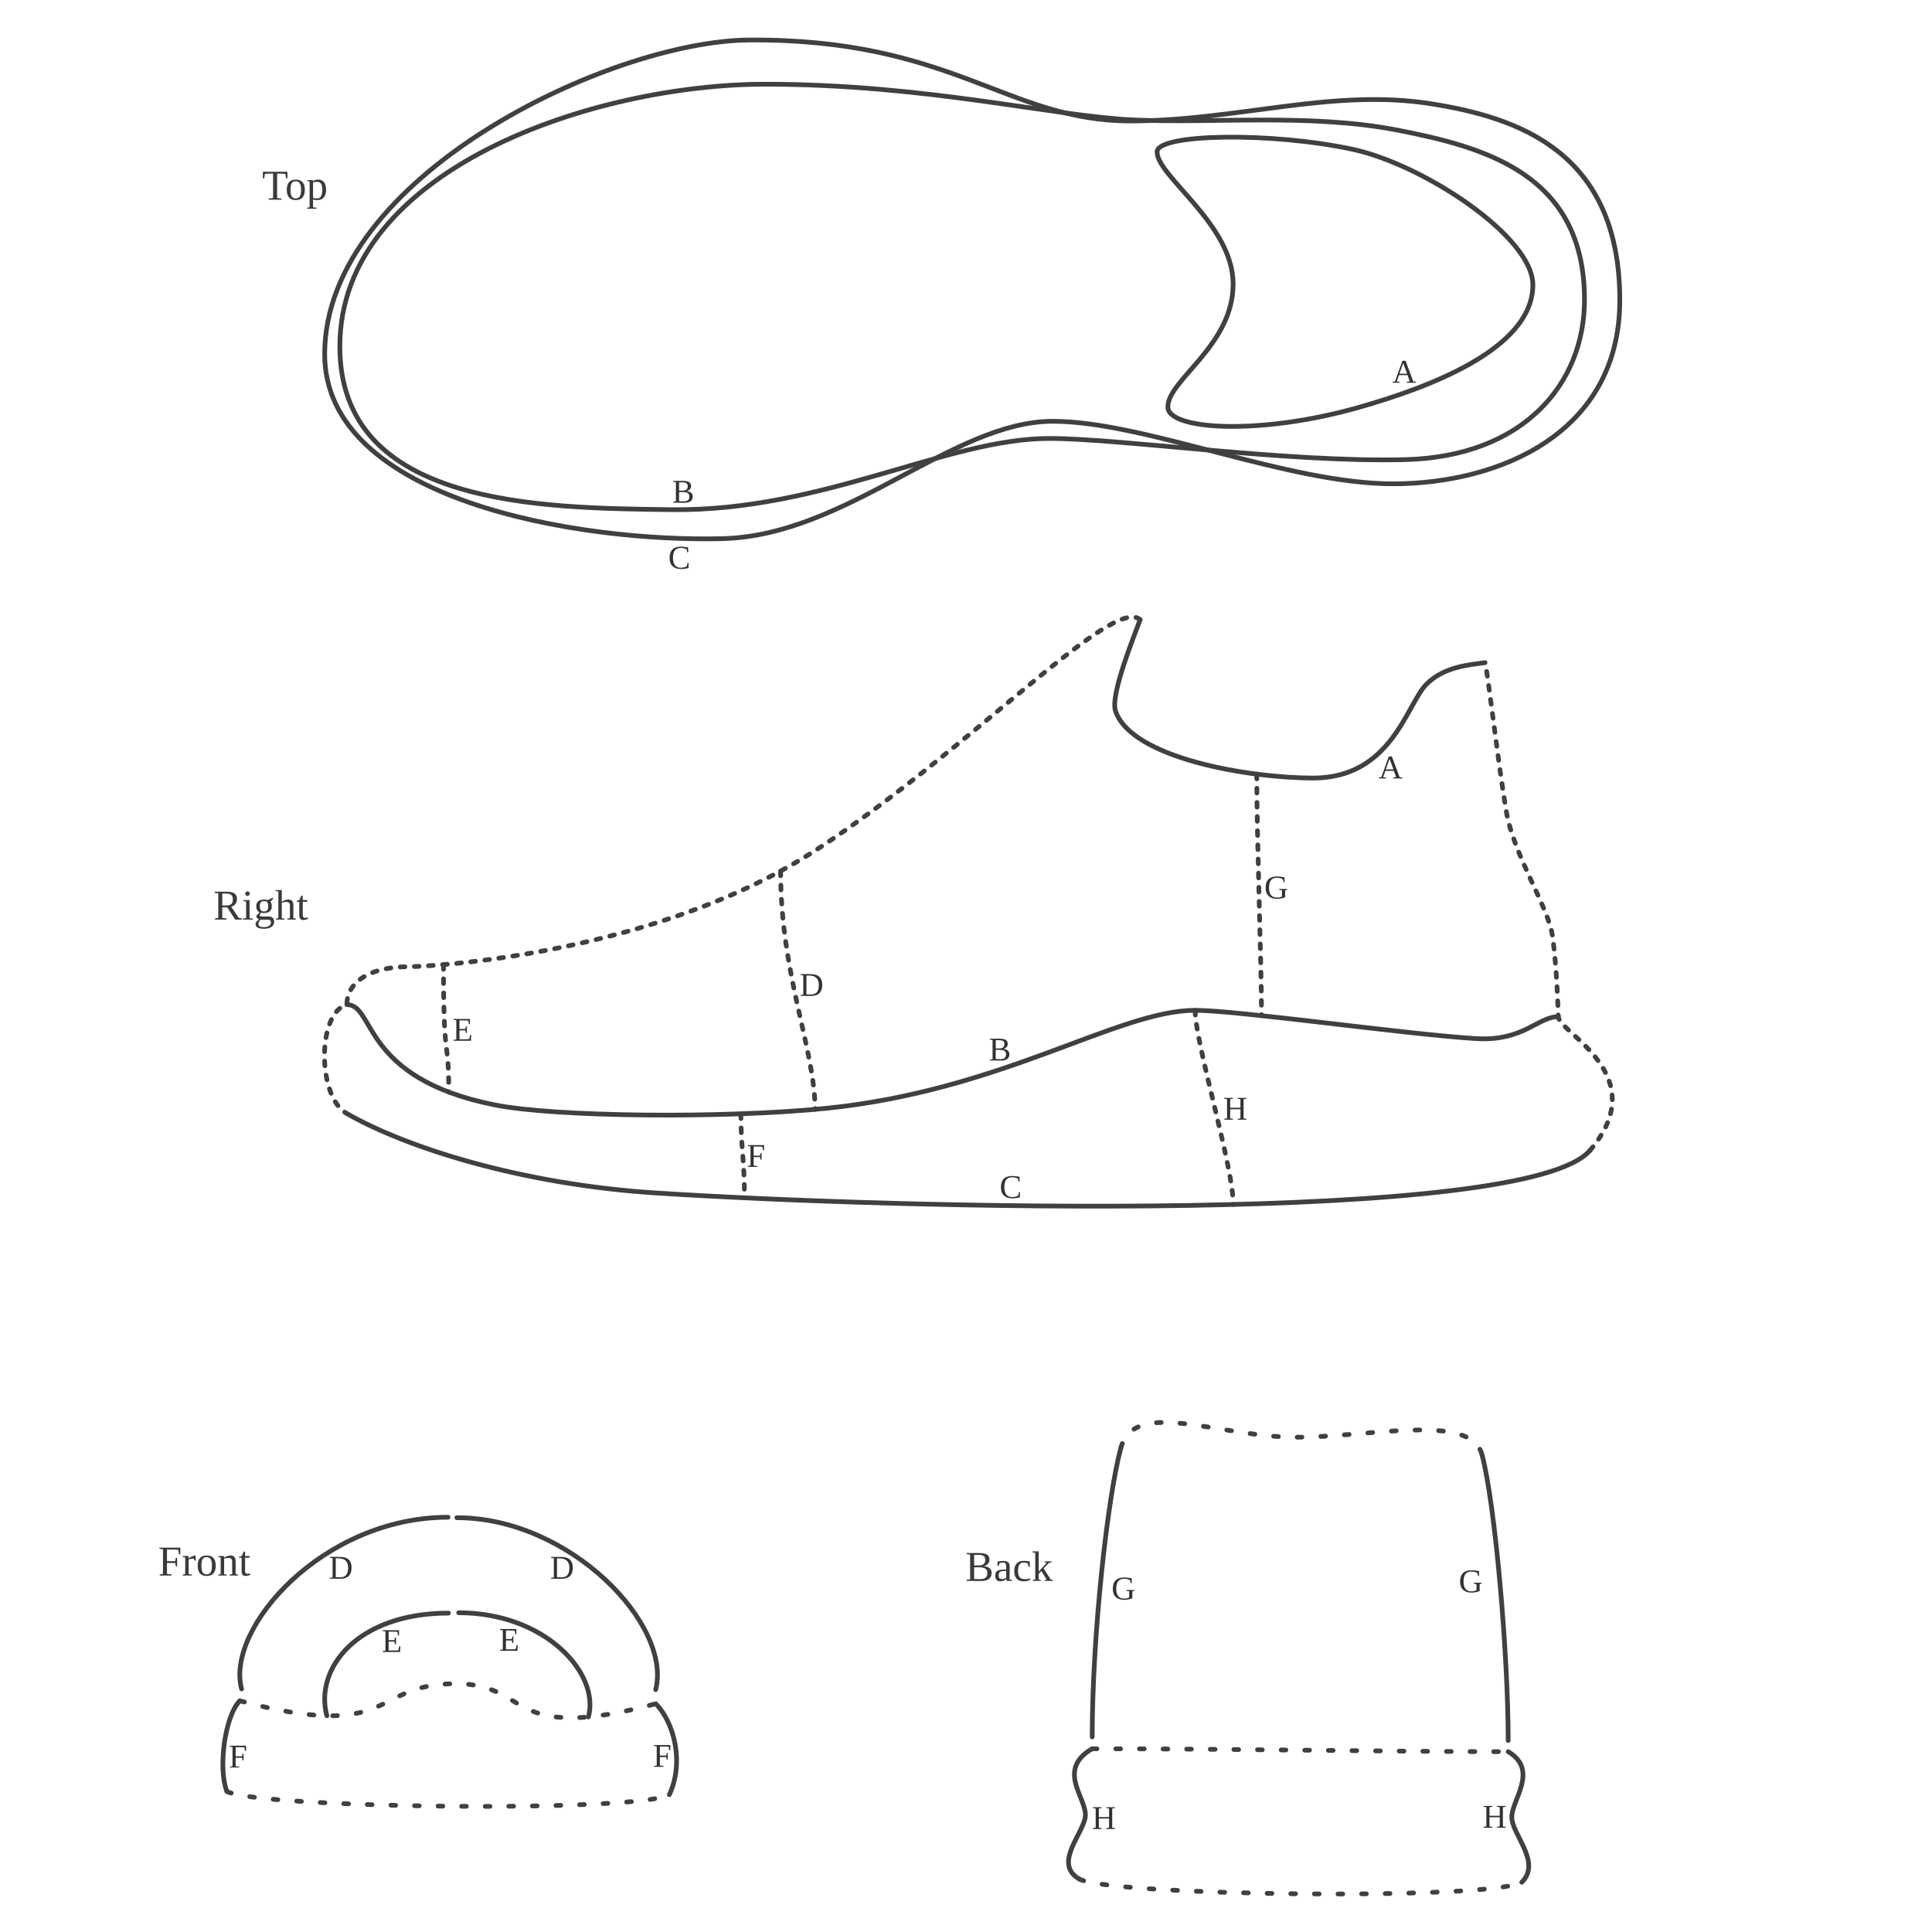
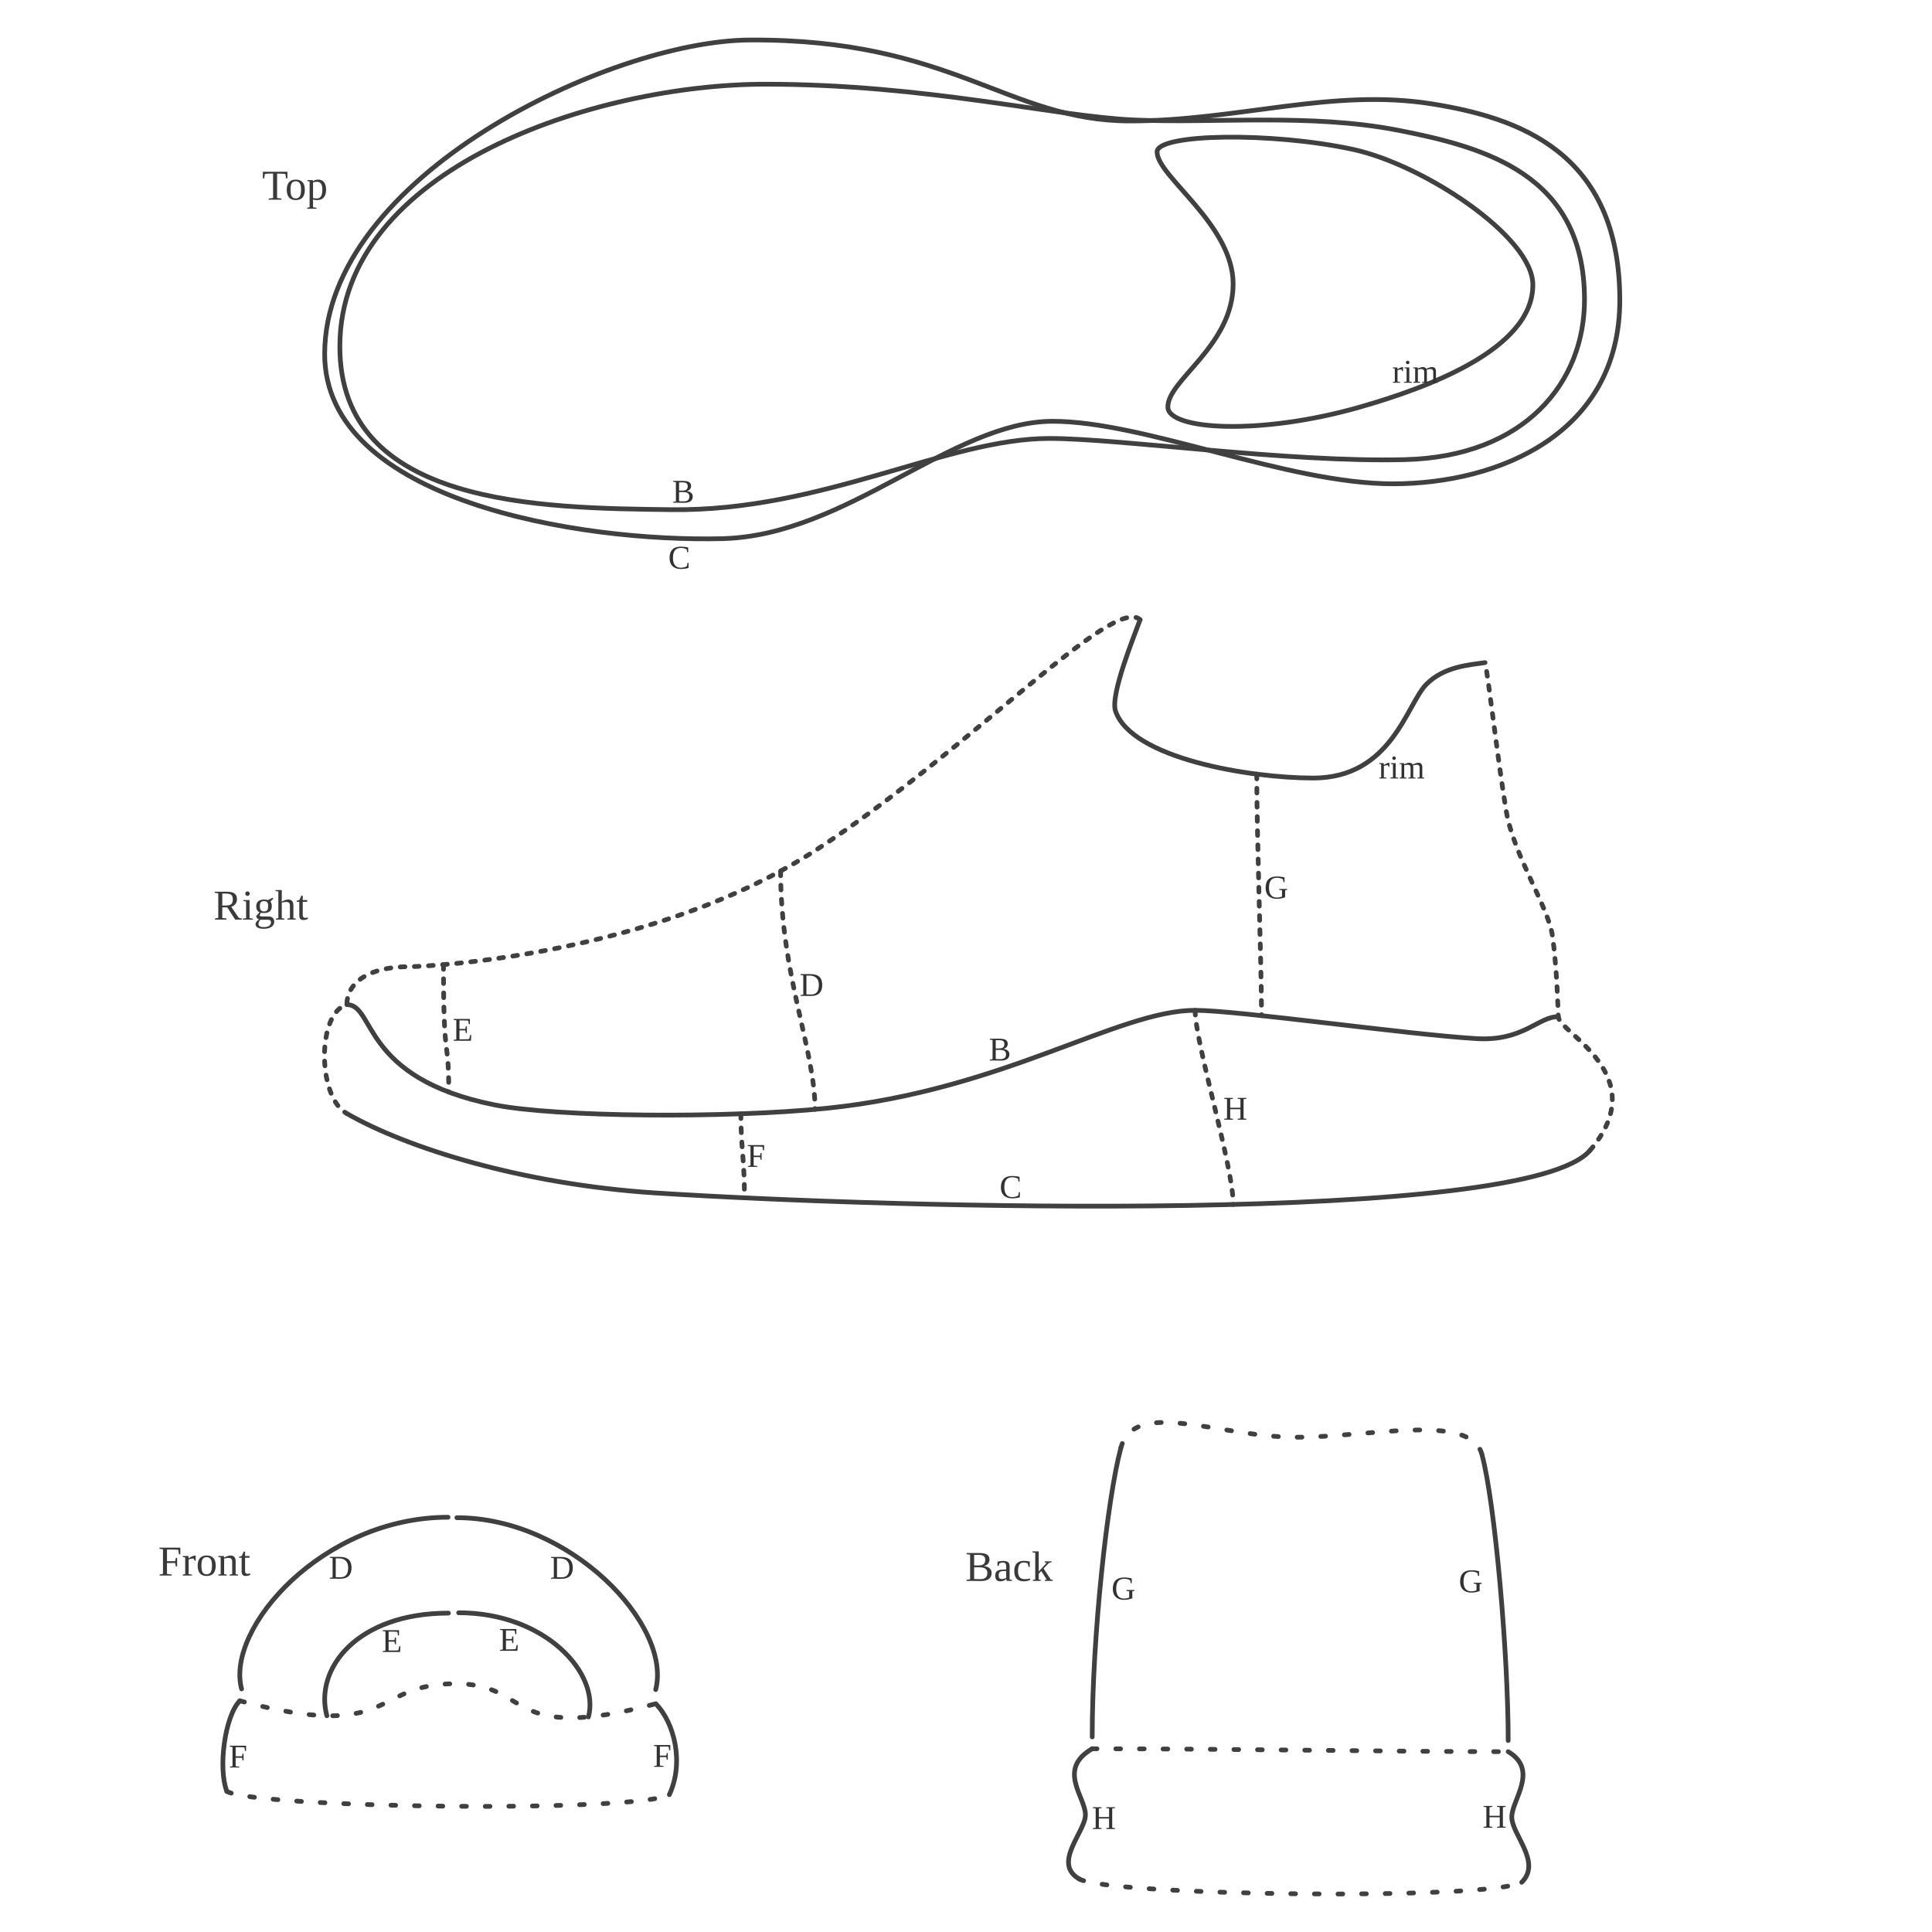
<svg xmlns="http://www.w3.org/2000/svg" width="4096mm" height="4096mm" viewBox="0 0 4096 4096" version="1.1" id="svg1" xml:space="preserve">
  <defs id="defs1" />
  <g id="layer4" style="display:none">
    <path style="fill:#cc3333;fill-opacity:1;stroke-width:37.795;stroke-linecap:round;stroke-linejoin:round;stroke-dasharray:none" d="m 5246.856,13897.081 c -109.129,-19.611 -176.099,-46.668 -319.566,-129.113 -187.287,-107.626 -253.084,-124.733 -478.711,-124.465 -221.48,0.263 -281.532,15.111 -529.766,130.988 -209.016,97.57 -272.651,112.71 -471.709,112.231 -161.701,-0.39 -312.696,-21.358 -553.732,-76.896 -131.119,-30.211 -132.94,-31.228 -141.951,-79.262 -25.248,-134.581 79.814,-400.529 244.192,-618.135 405.765,-537.157 1108.758,-841.74 1688.814,-731.705 579.601,109.948 1182.457,608.815 1339.032,1108.056 29.755,94.875 40.382,298.105 16.364,312.949 -6.911,4.271 -109.78,27.188 -228.597,50.925 -238.12,47.572 -452.821,64.473 -564.371,44.427 z" id="path1" transform="matrix(0.2645833,0,0,0.2645833,38.02102,36.78424)" />
    <path style="fill:#ecc5c5;fill-opacity:1;stroke-width:37.795;stroke-linecap:round;stroke-linejoin:round" d="m 1385.51,11400.57 c -343.012,-19.225 -669.998,-56.836 -710.03,-81.67 -50.509,-31.333 -36.45,-412.906 20.593,-558.924 35.873,-91.826 54.27,-116.353 80.928,-107.893 111.992,35.545 428.168,92.86 578.116,104.798 224.693,17.888 365.589,-10.741 618.712,-125.722 319.05,-144.927 602.725,-163.728 816.099,-54.087 40.403,20.76 129.674,66.95 198.381,102.644 220.369,114.482 520.437,123.378 918.539,27.23 l 160.84,-38.845 39.615,64.307 c 92.762,150.58 125.762,394.933 73.726,545.909 -29.628,85.964 -53.007,92.411 -445.284,122.806 -313.518,24.292 -1913.661,23.915 -2350.235,-0.553 z" id="path2" transform="matrix(0.2645833,0,0,0.2645833,565.9745,879.1664)" />
    <path style="fill:#cc3333;fill-opacity:1;stroke:none;stroke-width:37.795;stroke-linecap:round;stroke-linejoin:round" d="m 9105.664,13501.032 -654.485,-5.723 14.096,-220.363 c 18.68,-292.021 39.584,-483.324 125.01,-1144.036 39.411,-304.813 79.128,-675.054 88.26,-822.759 14.81,-239.52 22.718,-278.986 73.149,-365.04 202.512,-345.561 1031.414,-654.763 1571.854,-586.342 373.365,47.269 764.01,244.811 1019.673,515.629 156.374,165.644 164.533,189.949 191.644,570.888 13.257,186.274 46.907,528.033 74.778,759.465 54.992,456.635 101.126,903.249 119.266,1154.592 l 11.481,159.077 -990.122,-4.833 c -544.566,-2.658 -1284.639,-7.408 -1644.605,-10.555 z" id="path7" transform="matrix(0.2645833,0,0,0.2645833,85.2788,128.5205)" />
    <path style="fill:#ecc5c5;fill-opacity:1;stroke:none;stroke-width:37.795;stroke-linecap:round;stroke-linejoin:round" d="m 9370.153,14643.648 c -225.787,-8.733 -516.744,-26.113 -646.571,-38.623 -469.627,-45.253 -515.808,-87.045 -390.012,-352.955 72.431,-153.106 75.847,-215.7 20.542,-376.444 -53.297,-154.911 -51.945,-178.903 14.537,-257.912 l 55.589,-66.064 1663.47,14.902 c 1648.718,14.77 1663.879,15.283 1709.653,57.804 57.965,53.846 59.383,134.637 5.131,292.322 -53.569,155.701 -52.129,181.778 18.253,330.551 121.081,255.939 100.271,323.202 -110.62,357.539 -333.956,54.374 -1456.915,73.033 -2339.972,38.88 z" id="path10" transform="matrix(0.2645833,0,0,0.2645833,85.2788,128.5205)" />
    <path style="display:inline;fill:#cc3333;fill-opacity:1;stroke-width:9.771;stroke-linecap:round;stroke-linejoin:round" d="m 1608.96,2650.466 c -153.176,-3.934 -237.594,-13.473 -302.887,-34.225 -13.371,-4.25 -27.047,-8.348 -30.39,-9.105 -3.343,-0.758 -16.562,-6.429 -29.377,-12.602 -12.814,-6.173 -27.337,-13.14 -32.272,-15.483 -4.935,-2.343 -10.405,-5.718 -12.156,-7.499 -1.751,-1.782 -12.04,-9.352 -22.865,-16.823 -23.577,-16.271 -43.377,-37.271 -60.837,-64.523 -35.291,-55.084 -36.471,-56.64 -47.172,-62.203 -9.591,-4.986 -10.108,-5.657 -8.9,-11.554 3.56,-17.381 19.903,-34.566 42.569,-44.764 20.256,-9.114 39.67,-12.532 82.879,-14.59 195.689,-9.321 413.118,-52.987 590.578,-118.606 192.697,-71.252 312.008,-149.412 632.111,-414.087 173.524,-143.477 225.832,-181.115 263.371,-189.503 17.827,-3.983 18.132,-2.752 6.808,27.484 -35.005,93.463 -46.108,142.844 -37.298,165.877 15.577,40.727 73.903,77.904 161.688,103.061 91.167,26.127 227.805,41.614 287.179,32.551 48.521,-7.406 81.193,-24.817 116.495,-62.078 18.994,-20.048 31.937,-38.948 57.974,-84.658 33.368,-58.578 54.842,-73.998 118.25,-84.914 15.15,-2.608 22.668,-3.153 23.562,-1.708 0.723,1.167 1.899,6.342 2.614,11.499 0.715,5.157 8.124,59.9 16.464,121.65 27.451,203.251 28.133,206.014 77.916,315.578 24.272,53.418 34.922,79.9 39.209,97.489 5.417,22.226 13.461,115.125 13.486,155.74 v 15.534 l -11.543,3.351 c -6.349,1.843 -17.004,6.103 -23.677,9.466 -6.673,3.364 -14.014,6.335 -16.314,6.604 -6.388,0.746 -35.583,13.372 -35.583,15.389 0,5.247 -50.358,12.767 -72.936,10.89 -6.128,-0.509 -22.995,-1.863 -37.481,-3.007 -38.018,-3.004 -126.59,-12.437 -246.159,-26.215 -282.147,-32.512 -307.209,-34.031 -366.139,-22.195 -46.072,9.254 -88.482,23.207 -233.547,76.839 -187.306,69.249 -344.7,109.246 -452.995,115.115 -15.702,0.851 -29.834,2.373 -31.403,3.382 -1.569,1.009 -15.72,1.847 -31.446,1.862 -17.973,0.019 -29.636,0.866 -31.403,2.285 -1.798,1.444 -13.136,2.191 -31.464,2.073 -19.964,-0.128 -29.565,0.572 -31.661,2.308 -2.052,1.7 -10.01,2.36 -25.036,2.077 -12.115,-0.229 -46.188,0.618 -75.717,1.882 -58.911,2.522 -106.691,2.608 -194.496,0.353 z" id="polyester_material" transform="matrix(1.022665,0,0,1.024238,-324.0745,-385.4564)" />
    <path style="display:inline;fill:#ecc5c5;fill-opacity:1;stroke:none;stroke-width:0;stroke-linecap:round;stroke-linejoin:round;stroke-dasharray:none;stroke-opacity:1" d="m 2361.511,2839.137 c -333.68,-7.555 -599.905,-18.752 -726.016,-30.534 -206.725,-19.314 -427.471,-78.021 -560.369,-149.029 -22.322,-11.927 -29.779,-17.767 -37.862,-29.652 -35.852,-52.718 -29.017,-170.549 11.08,-190.999 5.359,-2.733 10.666,-3.299 15.143,-1.615 7.282,2.739 10.307,6.765 43.963,58.52 40.004,61.516 90.935,98.114 175.778,126.311 91.603,30.443 195.644,40.023 434.317,39.992 238.063,-0.031 370.228,-10.891 509.127,-41.831 93.064,-20.73 169.958,-44.899 332.232,-104.423 178.358,-65.424 214.812,-73.522 300.039,-66.652 42.212,3.403 82.608,7.771 341.112,36.887 233.934,26.348 250.284,25.726 326.546,-12.441 13.127,-6.569 26.331,-11.772 29.342,-11.562 7.59,0.531 87.361,84.232 97.218,102.008 22.936,41.361 23.846,75.749 3.108,117.404 -17.59,35.331 -37.94,57.13 -66.102,70.806 -86.846,42.174 -277.05,68.039 -607.856,82.659 -69.028,3.051 -532.527,6.151 -620.801,4.152 z" id="urethane_material" transform="matrix(1.022665,0,0,1.024238,-324.0745,-385.4564)" />
    <path style="fill:none;stroke-width:37.795;stroke-linecap:round;stroke-linejoin:round" d="m 3091.509,1752.735 c 0,-30.001 349.17,-351.414 524.702,-482.992 584.982,-438.499 1360.578,-776.409 2052.568,-894.258 170.018,-28.955 618.198,-32.281 869.835,-6.456 341.251,35.022 689.711,111.992 1015.989,224.418 231.897,79.905 615.002,225.617 594.683,226.185 -8.201,0.229 -106.171,-12.395 -217.712,-28.054 C 7111.762,676.487 6312.075,625.854 5841.936,659.271 4777.945,734.897 3780.062,1106.135 3235.307,1629.005 c -79.089,75.911 -143.798,131.59 -143.798,123.73 z" id="path4" transform="scale(0.2645833)" />
    <path style="fill:#ecc5c5;fill-opacity:1;stroke-width:37.795;stroke-linecap:round;stroke-linejoin:round" d="m 5372.7,4287.975 c -165.88,-7.125 -475.291,-37.451 -661.966,-64.881 -1033.058,-151.796 -1745.926,-500.337 -1983.338,-969.712 -76.663,-151.565 -105.641,-292.726 -97.442,-474.669 23.829,-528.8 368.365,-1054.636 996.265,-1520.514 590.142,-437.864 1365.425,-772.931 2049.24,-885.655 119.792,-19.747 176.763,-22.813 420.784,-22.647 305.361,0.208 501.83,15.98 769.356,61.761 315.526,53.995 552.985,123.685 1026.676,301.31 668.016,250.493 832.48,285.499 1288.011,274.144 257.317,-6.414 476.033,-26.235 872.358,-79.059 466.963,-62.238 588.975,-73.39 864.171,-78.982 345.409,-7.019 528.948,11.408 839.493,84.283 800.88,187.942 1195.644,674.8 1195.644,1474.575 0,408.9 -122.431,717.933 -386.226,974.891 -145.221,141.458 -308.328,243.682 -527.185,330.403 -312.653,123.888 -712.4,180.369 -1067.355,150.809 -305.51,-25.442 -550.323,-75.063 -1267.486,-256.907 -985.841,-249.97 -1250.848,-280.463 -1612.334,-185.528 -214.611,56.362 -344.841,116.202 -1103.097,506.867 -467.219,240.718 -769.999,345.001 -1092.156,376.16 -94.514,9.141 -350.447,10.779 -523.415,3.35 z" id="path13" transform="scale(0.2645833)" />
    <path style="display:inline;fill:#cc3333;fill-opacity:1;stroke-width:37.795;stroke-linecap:round;stroke-linejoin:round" d="m 4839.022,4048.353 c -948.348,-38.218 -1515.702,-208.277 -1828.89,-548.193 -168.957,-183.376 -247.297,-388.962 -256.884,-674.134 -8.508,-253.095 36.283,-459.607 147.449,-679.82 362.843,-718.768 1392.906,-1255.734 2723.447,-1419.716 122.086,-15.046 228.076,-18.316 590.125,-18.203 650.098,0.203 945.326,25.995 1996.161,174.391 747.655,105.581 652.632,99.265 1621.56,107.792 994.953,8.756 1038.435,11.666 1465.171,98.073 515.824,104.445 840.076,246.072 1054.88,460.749 187.78,187.669 283.462,406.432 313.568,716.93 35.341,364.495 -76.95,709.024 -312.368,958.4 -152.278,161.306 -318.595,264.994 -548.177,341.754 -200.496,67.035 -322.976,84.071 -645.476,89.783 -415.599,7.36 -746.488,-11.003 -1712.462,-95.036 -739.373,-64.32 -830.099,-69.677 -1080.769,-63.804 -328.152,7.687 -480.887,38.596 -1177.099,238.206 -729.081,209.035 -1070.086,281.479 -1472.232,312.767 -151.063,11.753 -587.126,11.783 -878.004,0.062 z" id="path14" transform="scale(0.2645833)" />
    <path style="fill:#631a1a;fill-opacity:1;stroke-width:37.795;stroke-linecap:round;stroke-linejoin:round" d="m 9731.925,3391.085 c -189.247,-15.574 -318.267,-54.95 -344.169,-105.038 -26.851,-51.924 13.317,-126.097 162.194,-299.503 114.168,-132.978 150.664,-178.974 196.794,-248.018 74.055,-110.84 125.175,-230.747 144.756,-339.54 11.734,-65.194 11.641,-182.821 -0.19,-238.616 -21.905,-103.305 -70.554,-216.691 -136.121,-317.255 -63.512,-97.411 -112.386,-159.055 -261.084,-329.302 -145.946,-167.096 -192.652,-233.572 -199.387,-283.789 -2.452,-18.283 -1.108,-21.332 14.557,-33.028 61.35,-45.804 222.555,-69.76 499.621,-74.246 297.198,-4.812 584.448,16.858 872.358,65.81 250.886,42.657 404.304,93.029 646.571,212.292 475.923,234.287 854.769,564.989 920.989,803.95 21.606,77.969 9.157,183.025 -32.328,272.815 -125.477,271.577 -529.163,517.828 -1179.439,719.462 -354.885,110.041 -664.124,170.751 -978.398,192.082 -71.513,4.854 -276.462,6.061 -326.726,1.925 z" id="path15" transform="scale(0.2645833)" />
  </g>
  <g id="layer3" style="display:inline">
    <path style="display:inline;opacity:1;fill:none;fill-opacity:1;stroke:#404040;stroke-width:10;stroke-linecap:round;stroke-linejoin:round;stroke-dasharray:none;stroke-opacity:1" d="m 735.339,2129.885 c 60.771,0 29.008,156.032 314.055,212.726 128.721,25.602 488.251,28.979 703.828,6.94 373.101,-38.143 617.514,-207.588 780.583,-207.588 90.948,0 448.097,51.107 596.112,59.974 100.023,5.992 130.804,-46.534 173.769,-46.534" id="mid_baseline" />
    <path d="m 3148.443,1404.764 c -32.098,4.997 -86.781,7.665 -124.737,46.333 -41.464,42.242 -73.515,198.426 -239.699,198.426 -135.225,0 -384.596,-41.598 -418.983,-141.832 -11.906,-34.705 40.999,-162.697 52.077,-193.872" style="display:inline;fill:none;stroke:#404040;stroke-width:10;stroke-linecap:round;stroke-linejoin:round;stroke-dasharray:none;stroke-opacity:1" id="top_baseline" />
    <path style="display:inline;opacity:1;fill:none;fill-opacity:1;stroke:#404040;stroke-width:10;stroke-linecap:round;stroke-linejoin:round;stroke-dasharray:10, 20;stroke-dashoffset:0;stroke-opacity:1" d="m 3370.87,2439.031 c 136.801,-160.445 -66.151,-249.598 -67.184,-283.627 -0.392,-12.898 -2.987,-105.758 -12.383,-171.469 -8.757,-61.233 -81.911,-170.206 -97.865,-263.808 -16.791,-98.516 -38.824,-291.884 -44.994,-315.363" id="path18" />
    <path style="display:inline;opacity:1;fill:none;fill-opacity:1;stroke:#404040;stroke-width:10;stroke-linecap:round;stroke-linejoin:round;stroke-dasharray:10, 20;stroke-dashoffset:0;stroke-opacity:1" d="m 2417.101,1313.819 c -57.185,-52.65 -356.551,271.437 -681.613,484.762 -348.565,228.75 -834.407,250.744 -864.817,250.744 -99.979,0 -135.331,40.99 -135.331,80.56 -63.047,16.889 -63.044,194.588 -0.899,230.399" id="front_baseline" />
    <path style="display:inline;opacity:1;fill:none;stroke:#404040;stroke-width:10;stroke-linecap:round;stroke-linejoin:round;stroke-dasharray:10, 20;stroke-dashoffset:0;stroke-opacity:1" d="m 1654.963,1846.656 c 0,220.292 72.364,376.238 73.101,505.296" id="upper1_baseline" />
    <path style="display:inline;opacity:1;fill:none;stroke:#404040;stroke-width:10;stroke-linecap:round;stroke-linejoin:round;stroke-dasharray:10, 20;stroke-dashoffset:0;stroke-opacity:1" d="m 940.255,2045.085 c 0,220.292 10.519,141.178 11.256,270.236" id="upperToe_baseline" />
    <path style="display:inline;opacity:1;fill:none;stroke:#404040;stroke-width:10;stroke-linecap:round;stroke-linejoin:round;stroke-dasharray:10, 20;stroke-dashoffset:0;stroke-opacity:1" d="m 2664.43,1641.214 c 0,133.053 9.47,382.963 10.207,512.021" id="path17" />
    <path style="display:inline;opacity:1;fill:none;stroke:#404040;stroke-width:10;stroke-linecap:round;stroke-linejoin:round;stroke-dasharray:10, 20;stroke-dashoffset:0;stroke-opacity:1" d="m 1570.684,2361.355 c 0,69.707 7.648,96.778 7.648,178.141" id="sole1_baseline" />
    <path style="display:inline;opacity:1;fill:none;stroke:#404040;stroke-width:10;stroke-linecap:round;stroke-linejoin:round;stroke-dasharray:10, 20;stroke-dashoffset:0;stroke-opacity:1" d="m 2533.805,2141.964 c 0,69.707 80.77,330.28 80.77,411.642" id="path16" />
    <text xml:space="preserve" style="font-size:90.311px;display:inline;fill:#3a3a3a;fill-opacity:1;stroke-width:9.771;stroke-linecap:round;stroke-linejoin:round;stroke-dasharray:none" x="452.568" y="1949.614" id="text1">
      <tspan id="tspan1" style="font-size:90.311px;fill:#3a3a3a;fill-opacity:1;stroke-width:9.771;stroke-dasharray:none" x="452.568" y="1949.614">Right</tspan>
    </text>
    <path style="display:inline;fill:none;stroke:#404040;stroke-width:10;stroke-linecap:round;stroke-linejoin:round;stroke-dasharray:none;stroke-opacity:1" d="m 3370.87,2439.031 c -134.691,157.971 -1473.562,122.892 -1981.489,90.107 -282.768,-18.252 -528.049,-95.734 -654.941,-168.855" id="path5" />
    <path style="display:inline;opacity:1;fill:none;fill-opacity:1;stroke:#404040;stroke-width:13.594;stroke-linecap:round;stroke-linejoin:round;stroke-dasharray:none;stroke-opacity:1" d="m 4463.264,1283.948 c 0,383.72 -347.64,529.218 -653.747,529.218 -305.3,0 -714.742,-180.222 -980.616,-180.222 -288.853,0 -592.277,329.273 -951.527,338.27 -412.036,10.319 -1146.438,-108.892 -1146.438,-531.935 0,-511.379 821.749,-902.413 1223.261,-905.264 585.538,-4.158 745.669,233.318 1097.506,233.318 310.339,0 582.773,-95.23 870.024,-49.217 246.504,39.486 541.536,136.857 541.536,565.832 z" id="path11" transform="matrix(0.7356761,0,0,0.7355707,150.5885,-307.9854)" />
    <path style="display:inline;fill:none;fill-opacity:1;stroke:#404040;stroke-width:13.594;stroke-linecap:round;stroke-linejoin:round;stroke-opacity:1" d="m 4361.554,1280.284 c 0.975,243.079 -174.243,454.48 -516.965,463.178 -342.722,8.699 -817.331,-61.016 -1025.542,-61.016 -294.621,0 -653.978,210.92 -1089.702,205.24 -373.461,-4.868 -954.662,-7.873 -954.662,-470.38 0,-513.391 736.723,-755.931 1225.632,-755.931 466.854,0 831.636,93.051 1064.087,103.147 232.451,10.095 507.419,-19.673 759.627,29.538 255.002,49.756 536.093,129.041 537.526,486.224 z" id="path12" transform="matrix(0.7356761,0,0,0.7355707,150.5885,-307.9854)" />
    <path style="display:inline;fill:none;fill-opacity:1;stroke:#404040;stroke-width:13.594;stroke-linecap:round;stroke-linejoin:round;stroke-opacity:1" d="m 4212.724,1239.665 c 0,187.32 -308.073,297.835 -499.596,352.617 -285.617,81.697 -550.981,65.919 -552.23,-0.166 -1.471,-77.79 188.087,-176.425 188.087,-354.844 0,-172.143 -219.199,-309.802 -219.199,-380.83 0,-52.581 330.002,-57.994 564.89,-7.076 202.678,43.937 518.047,251.022 518.047,390.298 z" id="top_profile" transform="matrix(0.7356761,0,0,0.7355707,150.5885,-307.9854)" />
    <text xml:space="preserve" style="font-size:90.311px;display:inline;fill:#3a3a3a;fill-opacity:1;stroke-width:13.594;stroke-linecap:round;stroke-linejoin:round;stroke-dasharray:none" x="555.679" y="423.317" id="text1-5">
      <tspan id="tspan1-3" style="font-size:90.311px;fill:#3a3a3a;fill-opacity:1;stroke-width:13.594;stroke-dasharray:none" x="555.679" y="423.317">Top</tspan>
    </text>
    <path style="display:inline;opacity:1;fill:none;stroke:#404040;stroke-width:16.456;stroke-linecap:round;stroke-linejoin:round;stroke-dasharray:none;stroke-opacity:1" d="m 2074.345,5190.967 c 45.929,171.894 91.51,698.165 91.51,999.565" id="right__upper2_profile" transform="matrix(0.6085379,0,0,0.606819,1879.485,-66.47607)" />
    <path style="opacity:1;fill:none;stroke:#404040;stroke-width:16.456;stroke-linecap:round;stroke-linejoin:round;stroke-dasharray:none;stroke-opacity:1" d="m 816.335,5168.528 c -46.862,175.386 -99.703,656.945 -99.703,1009.405" id="path" transform="matrix(0.6085379,0,0,0.606819,1879.485,-66.47607)" />
    <path style="opacity:1;fill:none;stroke:#404040;stroke-width:16.456;stroke-linecap:round;stroke-linejoin:round;stroke-dasharray:none;stroke-opacity:1" d="m 2165.856,6229.51 c 108.278,64.635 12.503,168.122 12.503,228.258 0,62.062 105.445,157.09 34.736,227.999" id="right__sole2_profile" transform="matrix(0.6085379,0,0,0.606819,1879.485,-66.47607)" />
    <path style="opacity:1;fill:none;stroke:#404040;stroke-width:16.456;stroke-linecap:round;stroke-linejoin:round;stroke-dasharray:none;stroke-opacity:1" d="m 716.632,6219.287 c -124.291,71.963 -23.159,168.809 -23.656,231.18 -0.476,59.753 -116.557,168.775 -21.563,223.775" id="left__sole2_profile" transform="matrix(0.6085379,0,0,0.606819,1879.485,-66.47607)" />
    <path style="opacity:1;fill:none;stroke:#404040;stroke-width:16.456;stroke-linecap:round;stroke-linejoin:round;stroke-dasharray:16.456,65.824;stroke-opacity:1;stroke-dashoffset:0" d="m 671.413,6674.242 c 102.229,59.022 1430.69,75.606 1541.682,11.525" id="path8" transform="matrix(0.6085379,0,0,0.606819,1879.485,-66.47607)" />
    <path style="opacity:1;fill:none;stroke:#404040;stroke-width:16.456;stroke-linecap:round;stroke-linejoin:round;stroke-dasharray:16.456,65.824;stroke-opacity:1;stroke-dashoffset:0" d="m 716.632,6219.287 c 489.521,0 1045.384,10.223 1449.224,10.223" id="path9" transform="matrix(0.6085379,0,0,0.606819,1879.485,-66.47607)" />
    <path style="fill:none;stroke:#404040;stroke-width:16.456;stroke-linecap:round;stroke-linejoin:round;stroke-dasharray:16.456, 65.824;stroke-dashoffset:0;stroke-opacity:1" d="m 816.335,5168.528 c 47.023,-175.989 342.451,-37.642 610.013,-37.642 257.038,0 608.827,-86.523 647.998,60.081" id="path6" transform="matrix(0.6085379,0,0,0.606819,1879.485,-66.47607)" />
    <text xml:space="preserve" style="font-size:90.311px;display:inline;fill:#3a3a3a;fill-opacity:1;stroke-width:9.771;stroke-linecap:round;stroke-linejoin:round;stroke-dasharray:none" x="2046.559" y="3351.665" id="text1-9">
      <tspan style="font-size:90.311px;fill:#3a3a3a;fill-opacity:1;stroke-width:9.771;stroke-dasharray:none" x="2046.559" y="3351.665" id="tspan2">Back</tspan>
    </text>
    <path style="opacity:1;fill:none;stroke:#404040;stroke-width:10;stroke-linecap:round;stroke-linejoin:round;stroke-dasharray:none;stroke-opacity:1" d="m 949.856,3216.676 c -264.946,0 -472.212,235.105 -437.677,363.99" id="left__upper1_profile" />
    <path style="opacity:1;fill:none;stroke:#404040;stroke-width:10;stroke-linecap:round;stroke-linejoin:round;stroke-dasharray:none;stroke-opacity:1" d="m 1390.351,3612.085 c 38.738,39.627 60.673,123.832 28.747,192.751" id="right__sole1_profile" />
    <path style="opacity:1;fill:none;stroke:#404040;stroke-width:10;stroke-linecap:round;stroke-linejoin:round;stroke-dasharray:none;stroke-opacity:1" d="m 508.443,3605.881 c -31.516,31.606 -46.58,142.444 -27.517,191.96" id="left__sole1_profile" />
    <path style="opacity:1;fill:none;stroke:#404040;stroke-width:10;stroke-linecap:round;stroke-linejoin:round;stroke-dasharray:10, 40;stroke-dashoffset:0;stroke-opacity:1" d="m 480.926,3797.842 c 62.21,35.816 870.629,45.88 938.172,6.994" id="bottom" />
    <path style="opacity:1;fill:none;stroke:#404040;stroke-width:10;stroke-linecap:round;stroke-linejoin:round;stroke-dasharray:10, 40;stroke-dashoffset:0;stroke-opacity:1" d="m 508.443,3605.881 c 331.581,88.596 276.675,-36.269 457.101,-36.269 165.001,0 101.431,128.875 424.806,42.472" id="path3" />
    <path style="display:inline;fill:none;stroke:#404040;stroke-width:10;stroke-linecap:round;stroke-linejoin:round;stroke-dasharray:none;stroke-opacity:1" d="m 972.423,3419.165 c 183.409,0 299.918,128.152 275.073,220.876" id="right__upperToe_profile" />
    <path style="display:inline;fill:none;stroke:#404040;stroke-width:10;stroke-linecap:round;stroke-linejoin:round;stroke-dasharray:none;stroke-opacity:1" d="m 950.66,3419.953 c -192.646,0 -284.695,116.84 -257.693,217.612" id="left__upperToe_profile" />
    <text xml:space="preserve" style="font-size:90.311px;display:inline;fill:#3a3a3a;fill-opacity:1;stroke-width:16.456;stroke-linecap:round;stroke-linejoin:round;stroke-dasharray:none" x="335.339" y="3340.308" id="text1-9-9">
      <tspan style="font-size:90.311px;fill:#3a3a3a;fill-opacity:1;stroke-width:16.456;stroke-dasharray:none" x="335.339" y="3340.308" id="tspan3">Front</tspan>
    </text>
    <path style="display:inline;opacity:1;fill:none;stroke:#404040;stroke-width:10;stroke-linecap:round;stroke-linejoin:round;stroke-dasharray:none;stroke-opacity:1" d="m 968.584,3217.644 c 239.747,0 456.627,226.917 421.553,364.436" id="right__upper1_profile" />
    <text xml:space="preserve" style="font-size:70.556px;fill:#323232;fill-opacity:1;stroke-width:10;stroke-linecap:round;stroke-linejoin:round" x="2922.687" y="1650.363" id="text15">
-       <tspan id="tspan15" style="font-size:70.556px;fill:#323232;fill-opacity:1;stroke-width:10" x="2922.687" y="1650.363">A</tspan>
+       <tspan id="tspan15" style="font-size:70.556px;fill:#323232;fill-opacity:1;stroke-width:10" x="2922.687" y="1650.363">rim</tspan>
    </text>
    <text xml:space="preserve" style="font-size:70.556px;display:inline;fill:#323232;fill-opacity:1;stroke-width:10;stroke-linecap:round;stroke-linejoin:round" x="2096.391" y="2248.357" id="text15-6">
      <tspan id="tspan15-1" style="font-size:70.556px;fill:#323232;fill-opacity:1;stroke-width:10" x="2096.391" y="2248.357">B</tspan>
    </text>
    <text xml:space="preserve" style="font-size:70.556px;display:inline;fill:#323232;fill-opacity:1;stroke-width:10;stroke-linecap:round;stroke-linejoin:round" x="1695.081" y="2111.375" id="text15-6-29">
      <tspan id="tspan15-1-3" style="font-size:70.556px;fill:#323232;fill-opacity:1;stroke-width:10" x="1695.081" y="2111.375">D</tspan>
    </text>
    <text xml:space="preserve" style="font-size:70.556px;display:inline;fill:#323232;fill-opacity:1;stroke-width:10;stroke-linecap:round;stroke-linejoin:round" x="697.189" y="3346.911" id="text15-6-29-7">
      <tspan id="tspan15-1-3-8" style="font-size:70.556px;fill:#323232;fill-opacity:1;stroke-width:10" x="697.189" y="3346.911">D</tspan>
    </text>
    <text xml:space="preserve" style="font-size:70.556px;display:inline;fill:#323232;fill-opacity:1;stroke-width:10;stroke-linecap:round;stroke-linejoin:round" x="1166.225" y="3347.037" id="text15-6-29-7-5">
      <tspan id="tspan15-1-3-8-3" style="font-size:70.556px;fill:#323232;fill-opacity:1;stroke-width:10" x="1166.225" y="3347.037">D</tspan>
    </text>
    <text xml:space="preserve" style="font-size:70.556px;display:inline;fill:#323232;fill-opacity:1;stroke-width:10;stroke-linecap:round;stroke-linejoin:round" x="809.257" y="3502.325" id="text15-6-29-7-3">
      <tspan id="tspan15-1-3-8-6" style="font-size:70.556px;fill:#323232;fill-opacity:1;stroke-width:10" x="809.257" y="3502.325">E</tspan>
    </text>
    <text xml:space="preserve" style="font-size:70.556px;display:inline;fill:#323232;fill-opacity:1;stroke-width:10;stroke-linecap:round;stroke-linejoin:round" x="1058.024" y="3499.839" id="text15-6-29-7-3-9">
      <tspan id="tspan15-1-3-8-6-1" style="font-size:70.556px;fill:#323232;fill-opacity:1;stroke-width:10" x="1058.024" y="3499.839">E</tspan>
    </text>
    <text xml:space="preserve" style="font-size:70.556px;display:inline;fill:#323232;fill-opacity:1;stroke-width:10;stroke-linecap:round;stroke-linejoin:round" x="959.475" y="2206.479" id="text15-6-29-7-3-3">
      <tspan id="tspan15-1-3-8-6-2" style="font-size:70.556px;fill:#323232;fill-opacity:1;stroke-width:10" x="959.475" y="2206.479">E</tspan>
    </text>
    <text xml:space="preserve" style="font-size:70.556px;display:inline;fill:#323232;fill-opacity:1;stroke-width:10;stroke-linecap:round;stroke-linejoin:round" x="1583.215" y="2473.889" id="text15-6-29-7-3-3-5">
      <tspan id="tspan15-1-3-8-6-2-5" style="font-size:70.556px;fill:#323232;fill-opacity:1;stroke-width:10" x="1583.215" y="2473.889">F</tspan>
    </text>
    <text xml:space="preserve" style="font-size:70.556px;display:inline;fill:#323232;fill-opacity:1;stroke-width:10;stroke-linecap:round;stroke-linejoin:round" x="1384.37" y="3745.857" id="text15-6-29-7-3-3-5-5">
      <tspan id="tspan15-1-3-8-6-2-5-6" style="font-size:70.556px;fill:#323232;fill-opacity:1;stroke-width:10" x="1384.37" y="3745.857">F</tspan>
    </text>
    <text xml:space="preserve" style="font-size:70.556px;display:inline;fill:#323232;fill-opacity:1;stroke-width:10;stroke-linecap:round;stroke-linejoin:round" x="484.999" y="3747.287" id="text15-6-29-7-3-3-5-5-4">
      <tspan id="tspan15-1-3-8-6-2-5-6-5" style="font-size:70.556px;fill:#323232;fill-opacity:1;stroke-width:10" x="484.999" y="3747.287">F</tspan>
    </text>
    <text xml:space="preserve" style="font-size:70.556px;display:inline;fill:#323232;fill-opacity:1;stroke-width:10;stroke-linecap:round;stroke-linejoin:round" x="2119.138" y="2539.864" id="text15-6-5">
      <tspan id="tspan15-1-9" style="font-size:70.556px;fill:#323232;fill-opacity:1;stroke-width:10" x="2119.138" y="2539.864">C</tspan>
    </text>
    <text xml:space="preserve" style="font-size:70.556px;display:inline;fill:#323232;fill-opacity:1;stroke-width:10;stroke-linecap:round;stroke-linejoin:round" x="2680.318" y="1904.88" id="text15-6-5-7">
      <tspan id="tspan15-1-9-4" style="font-size:70.556px;fill:#323232;fill-opacity:1;stroke-width:10" x="2680.318" y="1904.88">G</tspan>
    </text>
    <text xml:space="preserve" style="font-size:70.556px;display:inline;fill:#323232;fill-opacity:1;stroke-width:10;stroke-linecap:round;stroke-linejoin:round" x="3092.683" y="3375.784" id="text15-6-5-7-2">
      <tspan id="tspan15-1-9-4-6" style="font-size:70.556px;fill:#323232;fill-opacity:1;stroke-width:10" x="3092.683" y="3375.784">G</tspan>
    </text>
    <text xml:space="preserve" style="font-size:70.556px;display:inline;fill:#323232;fill-opacity:1;stroke-width:10;stroke-linecap:round;stroke-linejoin:round" x="2356.367" y="3391.095" id="text15-6-5-7-5">
      <tspan id="tspan15-1-9-4-0" style="font-size:70.556px;fill:#323232;fill-opacity:1;stroke-width:10" x="2356.367" y="3391.095">G</tspan>
    </text>
    <text xml:space="preserve" style="font-size:70.556px;display:inline;fill:#323232;fill-opacity:1;stroke-width:10;stroke-linecap:round;stroke-linejoin:round" x="2593.496" y="2373.833" id="text15-6-5-7-7">
      <tspan id="tspan15-1-9-4-8" style="font-size:70.556px;fill:#323232;fill-opacity:1;stroke-width:10" x="2593.496" y="2373.833">H</tspan>
    </text>
    <text xml:space="preserve" style="font-size:70.556px;display:inline;fill:#323232;fill-opacity:1;stroke-width:10;stroke-linecap:round;stroke-linejoin:round" x="3143.256" y="3874.94" id="text15-6-5-7-7-4">
      <tspan id="tspan15-1-9-4-8-3" style="font-size:70.556px;fill:#323232;fill-opacity:1;stroke-width:10" x="3143.256" y="3874.94">H</tspan>
    </text>
    <text xml:space="preserve" style="font-size:70.556px;display:inline;fill:#323232;fill-opacity:1;stroke-width:10;stroke-linecap:round;stroke-linejoin:round" x="2315.006" y="3877.635" id="text15-6-5-7-7-4-2">
      <tspan id="tspan15-1-9-4-8-3-0" style="font-size:70.556px;fill:#323232;fill-opacity:1;stroke-width:10" x="2315.006" y="3877.635">H</tspan>
    </text>
    <text xml:space="preserve" style="font-size:70.556px;display:inline;fill:#323232;fill-opacity:1;stroke-width:10;stroke-linecap:round;stroke-linejoin:round" x="1416.64" y="1205.633" id="text15-6-5-9">
      <tspan id="tspan15-1-9-7" style="font-size:70.556px;fill:#323232;fill-opacity:1;stroke-width:10" x="1416.64" y="1205.633">C</tspan>
    </text>
    <text xml:space="preserve" style="font-size:70.556px;display:inline;fill:#323232;fill-opacity:1;stroke-width:10;stroke-linecap:round;stroke-linejoin:round" x="1425.045" y="1065.776" id="text15-6-2">
      <tspan id="tspan15-1-0" style="font-size:70.556px;fill:#323232;fill-opacity:1;stroke-width:10" x="1425.045" y="1065.776">B</tspan>
    </text>
    <text xml:space="preserve" style="font-size:70.556px;display:inline;fill:#323232;fill-opacity:1;stroke-width:10;stroke-linecap:round;stroke-linejoin:round" x="2951.608" y="811.414" id="text15-3">
-       <tspan id="tspan15-6" style="font-size:70.556px;fill:#323232;fill-opacity:1;stroke-width:10" x="2951.608" y="811.414">A</tspan>
+       <tspan id="tspan15-6" style="font-size:70.556px;fill:#323232;fill-opacity:1;stroke-width:10" x="2951.608" y="811.414">rim</tspan>
    </text>
  </g>
</svg>
